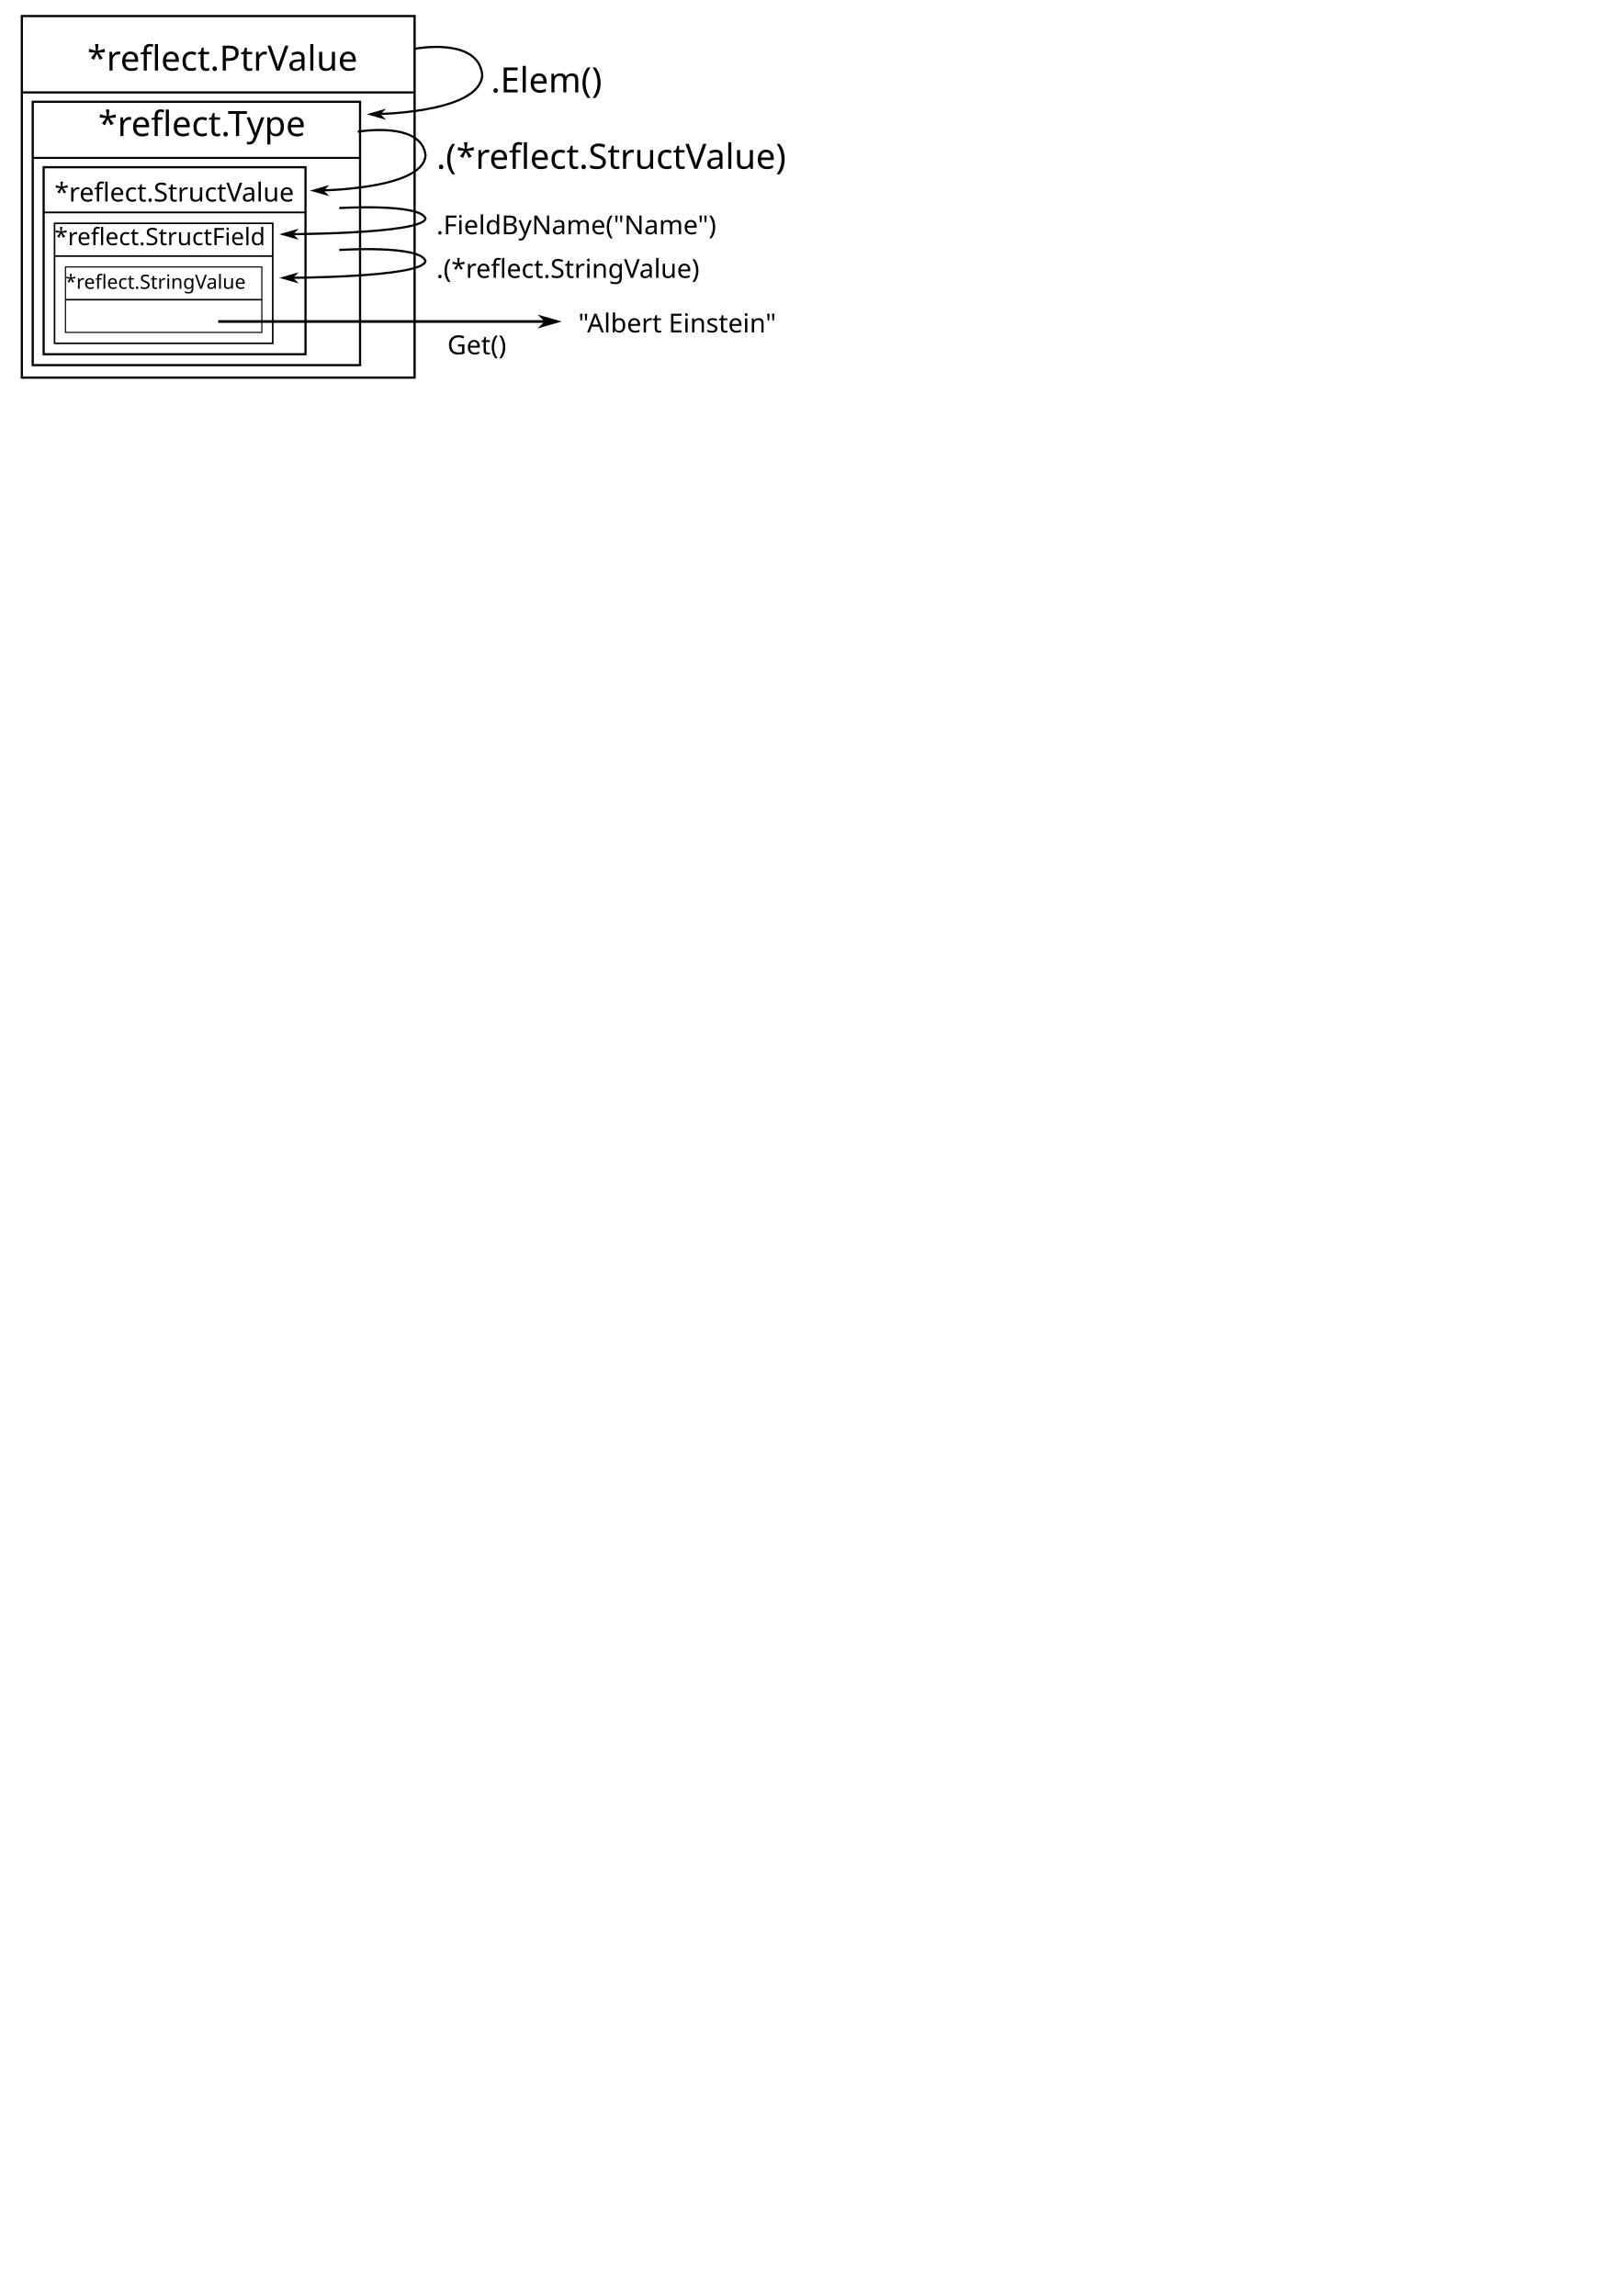
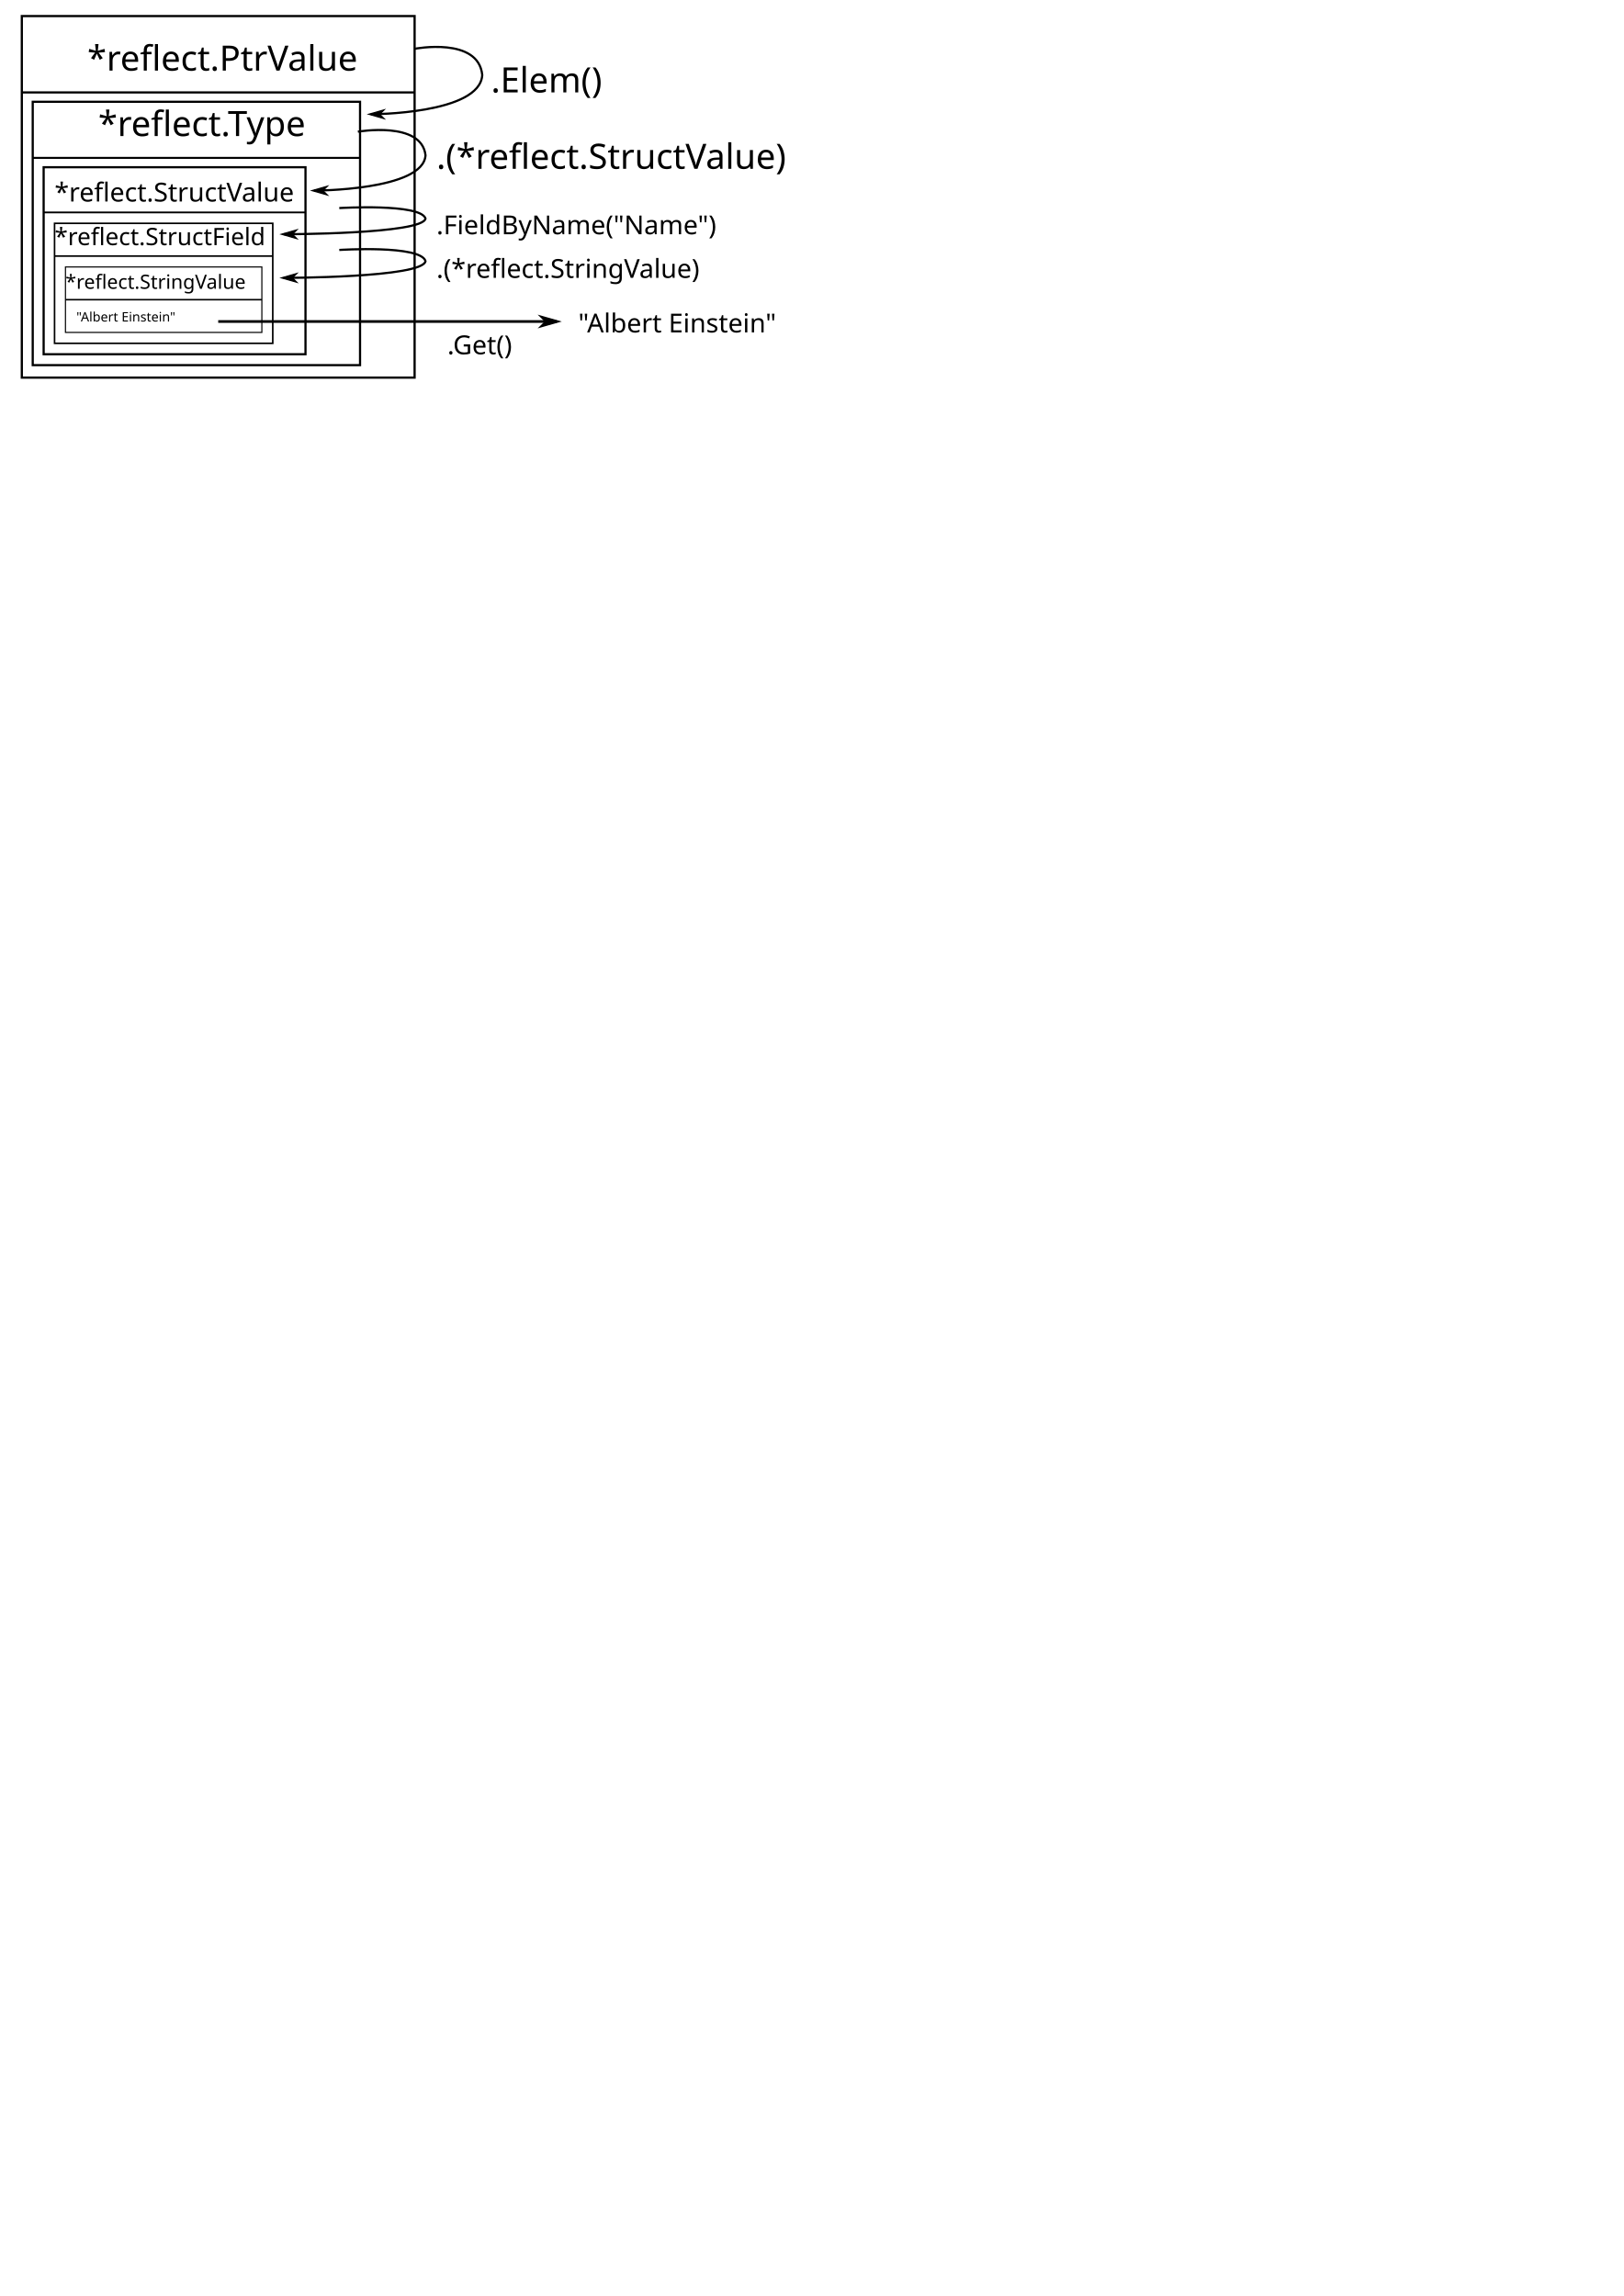
<svg xmlns="http://www.w3.org/2000/svg" width="744.094" height="1052.362" id="svg2" version="1.1">
  <defs id="defs4">
    <marker orient="auto" refY="0.0" refX="0.0" id="Arrow1Lstart" style="overflow:visible">
      <path id="path4056" d="M 0.0,0.0 L 5.0,-5.0 L -12.5,0.0 L 5.0,5.0 L 0.0,0.0 z " style="fill-rule:evenodd;stroke:#000000;stroke-width:1.0pt;marker-start:none" transform="scale(0.8) translate(12.5,0)" />
    </marker>
    <marker orient="auto" refY="0.0" refX="0.0" id="Arrow2Send" style="overflow:visible;">
      <path id="path3716" style="font-size:12.0;fill-rule:evenodd;stroke-width:0.625;stroke-linejoin:round;" d="M 8.719,4.034 L -2.207,0.016 L 8.719,-4.002 C 6.973,-1.63 6.983,1.616 8.719,4.034 z " transform="scale(0.3) rotate(180) translate(-2.3,0)" />
    </marker>
    <marker orient="auto" refY="0.0" refX="0.0" id="Arrow2Lend" style="overflow:visible;">
      <path id="path3704" style="font-size:12.0;fill-rule:evenodd;stroke-width:0.625;stroke-linejoin:round;" d="M 8.719,4.034 L -2.207,0.016 L 8.719,-4.002 C 6.973,-1.63 6.983,1.616 8.719,4.034 z " transform="scale(1.1) rotate(180) translate(1,0)" />
    </marker>
    <marker orient="auto" refY="0.0" refX="0.0" id="Arrow1Mend" style="overflow:visible;">
      <path id="path3713" d="M 0.0,0.0 L 5.0,-5.0 L -12.5,0.0 L 5.0,5.0 L 0.0,0.0 z " style="fill-rule:evenodd;stroke:#000000;stroke-width:1.0pt;marker-start:none;" transform="scale(0.4) rotate(180) translate(10,0)" />
    </marker>
    <marker orient="auto" refY="0.0" refX="0.0" id="Arrow1Lend" style="overflow:visible;">
      <path id="path3707" d="M 0.0,0.0 L 5.0,-5.0 L -12.5,0.0 L 5.0,5.0 L 0.0,0.0 z " style="fill-rule:evenodd;stroke:#000000;stroke-width:1.0pt;marker-start:none;" transform="scale(0.8) rotate(180) translate(12.5,0)" />
    </marker>
    <marker orient="auto" refY="0" refX="0" id="Arrow1Mend-2" style="overflow:visible">
      <path id="path3713-9" d="M 0,0 5,-5 -12.5,0 5,5 0,0 z" style="fill-rule:evenodd;stroke:#000000;stroke-width:1pt;marker-start:none" transform="matrix(-0.4,0,0,-0.4,-4,0)" />
    </marker>
    <marker orient="auto" refY="0" refX="0" id="Arrow1Mend-1" style="overflow:visible">
      <path id="path3713-1" d="M 0,0 5,-5 -12.5,0 5,5 0,0 z" style="fill-rule:evenodd;stroke:#000000;stroke-width:1pt;marker-start:none" transform="matrix(-0.4,0,0,-0.4,-4,0)" />
    </marker>
    <marker orient="auto" refY="0" refX="0" id="Arrow1Mend-3" style="overflow:visible">
      <path id="path3713-6" d="M 0,0 5,-5 -12.5,0 5,5 0,0 z" style="fill-rule:evenodd;stroke:#000000;stroke-width:1pt;marker-start:none" transform="matrix(-0.4,0,0,-0.4,-4,0)" />
    </marker>
    <marker orient="auto" refY="0" refX="0" id="Arrow1Mend-21" style="overflow:visible">
      <path id="path3713-0" d="M 0,0 5,-5 -12.5,0 5,5 0,0 z" style="fill-rule:evenodd;stroke:#000000;stroke-width:1pt;marker-start:none" transform="matrix(-0.4,0,0,-0.4,-4,0)" />
    </marker>
    <marker orient="auto" refY="0" refX="0" id="Arrow1Mend-28" style="overflow:visible">
      <path id="path3713-4" d="M 0,0 5,-5 -12.5,0 5,5 0,0 z" style="fill-rule:evenodd;stroke:#000000;stroke-width:1pt;marker-start:none" transform="matrix(-0.4,0,0,-0.4,-4,0)" />
    </marker>
    <marker orient="auto" refY="0" refX="0" id="Arrow1Mend-28-6" style="overflow:visible">
      <path id="path3713-4-6" d="M 0,0 5,-5 -12.5,0 5,5 0,0 z" style="fill-rule:evenodd;stroke:#000000;stroke-width:1pt;marker-start:none" transform="matrix(-0.4,0,0,-0.4,-4,0)" />
    </marker>
    <marker orient="auto" refY="0" refX="0" id="Arrow1Mend-28-7" style="overflow:visible">
      <path id="path3713-4-1" d="M 0,0 5,-5 -12.5,0 5,5 0,0 z" style="fill-rule:evenodd;stroke:#000000;stroke-width:1pt;marker-start:none" transform="matrix(-0.4,0,0,-0.4,-4,0)" />
    </marker>
    <marker orient="auto" refY="0" refX="0" id="Arrow1Mend-28-9" style="overflow:visible">
      <path id="path3713-4-4" d="M 0,0 5,-5 -12.5,0 5,5 0,0 z" style="fill-rule:evenodd;stroke:#000000;stroke-width:1pt;marker-start:none" transform="matrix(-0.4,0,0,-0.4,-4,0)" />
    </marker>
  </defs>
  <g id="layer1">
    <rect style="fill:none" id="rect2822" width="58.571" height="40" x="88.571" y="106.648" ry="11.429" />
    <rect style="fill:none" id="rect2824" width="31.429" height="37.143" x="85.714" y="103.791" ry="11.429" />
    <rect style="fill:none" id="rect2826" width="38.571" height="31.429" x="68.571" y="42.362" ry="11.429" />
    <rect style="fill:none;stroke:#000000;stroke-width:1.02;stroke-miterlimit:4;stroke-opacity:1;stroke-dasharray:none" id="rect3604" width="180" height="165.714" x="10" y="7.362" ry="0" />
    <rect style="fill:none" id="rect2826-8" width="38.571" height="31.429" x="120.964" y="76.898" ry="11.429" />
    <rect style="fill:none;stroke:#000000;stroke-width:1;stroke-miterlimit:4;stroke-opacity:1;stroke-dasharray:none" id="rect3604-5" width="150" height="120.714" x="15" y="46.648" ry="0" />
    <rect style="fill:none" id="rect2826-85" width="38.571" height="31.429" x="192.393" y="74.041" ry="11.429" />
    <rect style="fill:none;stroke:#000000;stroke-width:1;stroke-miterlimit:4;stroke-opacity:1;stroke-dasharray:none" id="rect3604-61" width="120" height="85.714" x="20" y="76.648" ry="0" />
    <text xml:space="preserve" style="font-size:16px;font-style:normal;font-variant:normal;font-weight:normal;font-stretch:normal;text-align:start;line-height:125%;writing-mode:lr-tb;text-anchor:start;fill:#000000;fill-opacity:1;stroke:none;font-family:Droid Serif;-inkscape-font-specification:Droid Serif" x="227.143" y="121.648" id="text3657">
      <tspan id="tspan3659" x="227.143" y="121.648" />
    </text>
    <path style="fill:none;stroke:#000000;stroke-width:1.245;stroke-linecap:butt;stroke-linejoin:miter;stroke-miterlimit:4;stroke-opacity:1;stroke-dasharray:none;marker-start:none;marker-end:url(#Arrow1Mend)" d="m 100,147.362 c 124,0 155,0 155,0" id="path2894-3-5" />
    <text xml:space="preserve" style="font-size:16px;font-style:normal;font-variant:normal;font-weight:normal;font-stretch:normal;text-align:start;line-height:125%;writing-mode:lr-tb;text-anchor:start;fill:#000000;fill-opacity:1;stroke:none;font-family:Droid Serif;-inkscape-font-specification:Droid Serif" x="40" y="32.362" id="text5075-68">
      <tspan id="tspan5077-9" x="40" y="32.362">*reflect.PtrValue</tspan>
    </text>
    <path style="fill:none;stroke:#000000;stroke-width:1px;stroke-linecap:butt;stroke-linejoin:miter;stroke-opacity:1" d="m 10,42.362 180,0" id="path3745" />
    <path style="fill:none;stroke:#000000;stroke-width:1px;stroke-linecap:butt;stroke-linejoin:miter;stroke-opacity:1;marker-end:url(#Arrow1Mend-28)" d="m 190,22.362 c 0,0 29.214,-5.643 31,12 -1,18 -51,18 -51,18" id="path3753" />
    <text xml:space="preserve" style="font-size:16px;font-style:normal;font-variant:normal;font-weight:normal;font-stretch:normal;text-align:start;line-height:125%;writing-mode:lr-tb;text-anchor:start;fill:#000000;fill-opacity:1;stroke:none;font-family:Droid Serif;-inkscape-font-specification:Droid Serif" x="225" y="42.362" id="text5075-9">
      <tspan id="tspan5077-28" x="225" y="42.362">.Elem()</tspan>
    </text>
    <path style="fill:none;stroke:#000000;stroke-width:0.913px;stroke-linecap:butt;stroke-linejoin:miter;stroke-opacity:1" d="m 15,72.362 150,0" id="path3745-4" />
    <text xml:space="preserve" style="font-size:16px;font-style:normal;font-variant:normal;font-weight:normal;font-stretch:normal;text-align:start;line-height:125%;writing-mode:lr-tb;text-anchor:start;fill:#000000;fill-opacity:1;stroke:none;font-family:Droid Serif;-inkscape-font-specification:Droid Serif" x="45" y="62.362" id="text5075-68-9">
      <tspan id="tspan5077-9-2" x="45" y="62.362">*reflect.Type</tspan>
    </text>
    <path style="fill:none;stroke:#000000;stroke-width:1;stroke-linecap:butt;stroke-linejoin:miter;stroke-miterlimit:4;stroke-opacity:1;stroke-dasharray:none;marker-end:url(#Arrow1Mend-28)" d="m 164,60.362 c 0,0 29.214,-5.079 31,10.8 -1,16.2 -51,16.2 -51,16.2" id="path3753-4" />
    <text xml:space="preserve" style="font-size:16px;font-style:normal;font-variant:normal;font-weight:normal;font-stretch:normal;text-align:start;line-height:125%;writing-mode:lr-tb;text-anchor:start;fill:#000000;fill-opacity:1;stroke:none;font-family:Droid Serif;-inkscape-font-specification:Droid Serif" x="200" y="77.362" id="text5075-9-9">
      <tspan id="tspan5077-28-5" x="200" y="77.362">.(*reflect.StructValue)</tspan>
    </text>
    <path style="fill:none;stroke:#000000;stroke-width:0.816px;stroke-linecap:butt;stroke-linejoin:miter;stroke-opacity:1" d="m 20,97.362 120,0" id="path3745-4-0" />
    <text xml:space="preserve" style="font-size:12px;font-style:normal;font-variant:normal;font-weight:normal;font-stretch:normal;text-align:start;line-height:125%;writing-mode:lr-tb;text-anchor:start;fill:#000000;fill-opacity:1;stroke:none;font-family:Droid Serif;-inkscape-font-specification:Droid Serif" x="25" y="92.362" id="text5075-9-9-4">
      <tspan id="tspan5077-28-5-8" x="25" y="92.362">*reflect.StructValue</tspan>
    </text>
    <path style="fill:none;stroke:#000000;stroke-width:1;stroke-linecap:butt;stroke-linejoin:miter;stroke-miterlimit:4;stroke-opacity:1;stroke-dasharray:none;marker-end:url(#Arrow1Mend-28)" d="m 155.49,95.362 c 0,0 37.234,-2.257 39.51,4.8 -1.274,7.2 -65,7.2 -65,7.2" id="path3753-4-7" />
    <text xml:space="preserve" style="font-size:12px;font-style:normal;font-variant:normal;font-weight:normal;font-stretch:normal;text-align:start;line-height:125%;writing-mode:lr-tb;text-anchor:start;fill:#000000;fill-opacity:1;stroke:none;font-family:Droid Serif;-inkscape-font-specification:Droid Serif" x="200" y="107.362" id="text5075-9-9-2">
      <tspan id="tspan5077-28-5-7" x="200" y="107.362">.FieldByName("Name")</tspan>
    </text>
    <text xml:space="preserve" style="font-size:11px;font-style:normal;font-variant:normal;font-weight:normal;font-stretch:normal;text-align:start;line-height:125%;writing-mode:lr-tb;text-anchor:start;fill:#000000;fill-opacity:1;stroke:none;font-family:Droid Serif;-inkscape-font-specification:Droid Serif" x="25" y="112.362" id="text5075-9-9-4-2">
      <tspan id="tspan5077-28-5-8-2" x="25" y="112.362">*reflect.StructField</tspan>
    </text>
    <rect style="fill:none;stroke:#000000;stroke-width:0.731;stroke-miterlimit:4;stroke-opacity:1;stroke-dasharray:none" id="rect3604-61-6" width="100" height="55" x="25" y="102.362" ry="0" />
    <path style="fill:none;stroke:#000000;stroke-width:0.745px;stroke-linecap:butt;stroke-linejoin:miter;stroke-opacity:1" d="m 25,117.362 100,0" id="path3745-4-0-1" />
    <path style="fill:none;stroke:#000000;stroke-width:1;stroke-linecap:butt;stroke-linejoin:miter;stroke-miterlimit:4;stroke-opacity:1;stroke-dasharray:none;marker-end:url(#Arrow1Mend-28)" d="m 155.49,114.562 c 0,0 37.234,-2.408 39.51,5.12 -1.274,7.68 -65,7.68 -65,7.68" id="path3753-4-7-9" />
    <text xml:space="preserve" style="font-size:12px;font-style:normal;font-variant:normal;font-weight:normal;font-stretch:normal;text-align:start;line-height:125%;writing-mode:lr-tb;text-anchor:start;fill:#000000;fill-opacity:1;stroke:none;font-family:Droid Serif;-inkscape-font-specification:Droid Serif" x="200" y="127.362" id="text5075-9-9-2-7">
      <tspan id="tspan5077-28-5-7-1" x="200" y="127.362">.(*reflect.StringValue)</tspan>
    </text>
    <text xml:space="preserve" style="font-size:9px;font-style:normal;font-variant:normal;font-weight:normal;font-stretch:normal;text-align:start;line-height:125%;writing-mode:lr-tb;text-anchor:start;fill:#000000;fill-opacity:1;stroke:none;font-family:Droid Serif;-inkscape-font-specification:Droid Serif" x="30" y="132.362" id="text5075-9-9-4-2-5">
      <tspan id="tspan5077-28-5-8-2-9" x="30" y="132.362">*reflect.StringValue</tspan>
    </text>
    <rect style="fill:none;stroke:#000000;stroke-width:0.512;stroke-miterlimit:4;stroke-opacity:1;stroke-dasharray:none" id="rect3604-61-6-7" width="90" height="30" x="30" y="122.362" ry="0" />
    <path style="fill:none;stroke:#000000;stroke-width:0.707px;stroke-linecap:butt;stroke-linejoin:miter;stroke-opacity:1" d="m 30,137.362 90,0" id="path3745-4-0-1-7" />
    <text xml:space="preserve" style="font-size:12px;font-style:normal;font-variant:normal;font-weight:normal;font-stretch:normal;text-align:start;line-height:125%;writing-mode:lr-tb;text-anchor:start;fill:#000000;fill-opacity:1;stroke:none;font-family:Droid Serif;-inkscape-font-specification:Droid Serif" x="205" y="162.362" id="text5075-9-9-2-7-6">
-       <tspan id="tspan5077-28-5-7-1-7" x="205" y="162.362">Get()</tspan>
+       <tspan id="tspan5077-28-5-7-1-7" x="205" y="162.362">.Get()</tspan>
    </text>
    <text xml:space="preserve" style="font-size:12px;font-style:normal;font-variant:normal;font-weight:normal;font-stretch:normal;text-align:start;line-height:125%;writing-mode:lr-tb;text-anchor:start;fill:#000000;fill-opacity:1;stroke:none;font-family:Droid Serif;-inkscape-font-specification:Droid Serif" x="265" y="152.362" id="text5075-9-9-2-7-6-3">
      <tspan id="tspan5077-28-5-7-1-7-6" x="265" y="152.362">"Albert Einstein"</tspan>
    </text>
+     <text xml:space="preserve" style="font-size:6;font-style:normal;font-variant:normal;font-weight:normal;font-stretch:normal;text-align:start;line-height:125%;writing-mode:lr-tb;text-anchor:start;fill:#000000;fill-opacity:1;stroke:none;font-family:Droid Serif;-inkscape-font-specification:Droid Serif" x="35" y="147.362" id="text5075-9-9-2-7-6-3-8">
+       <tspan id="tspan5077-28-5-7-1-7-6-4" x="35" y="147.362">"Albert Einstein"</tspan>
+     </text>
  </g>
</svg>
